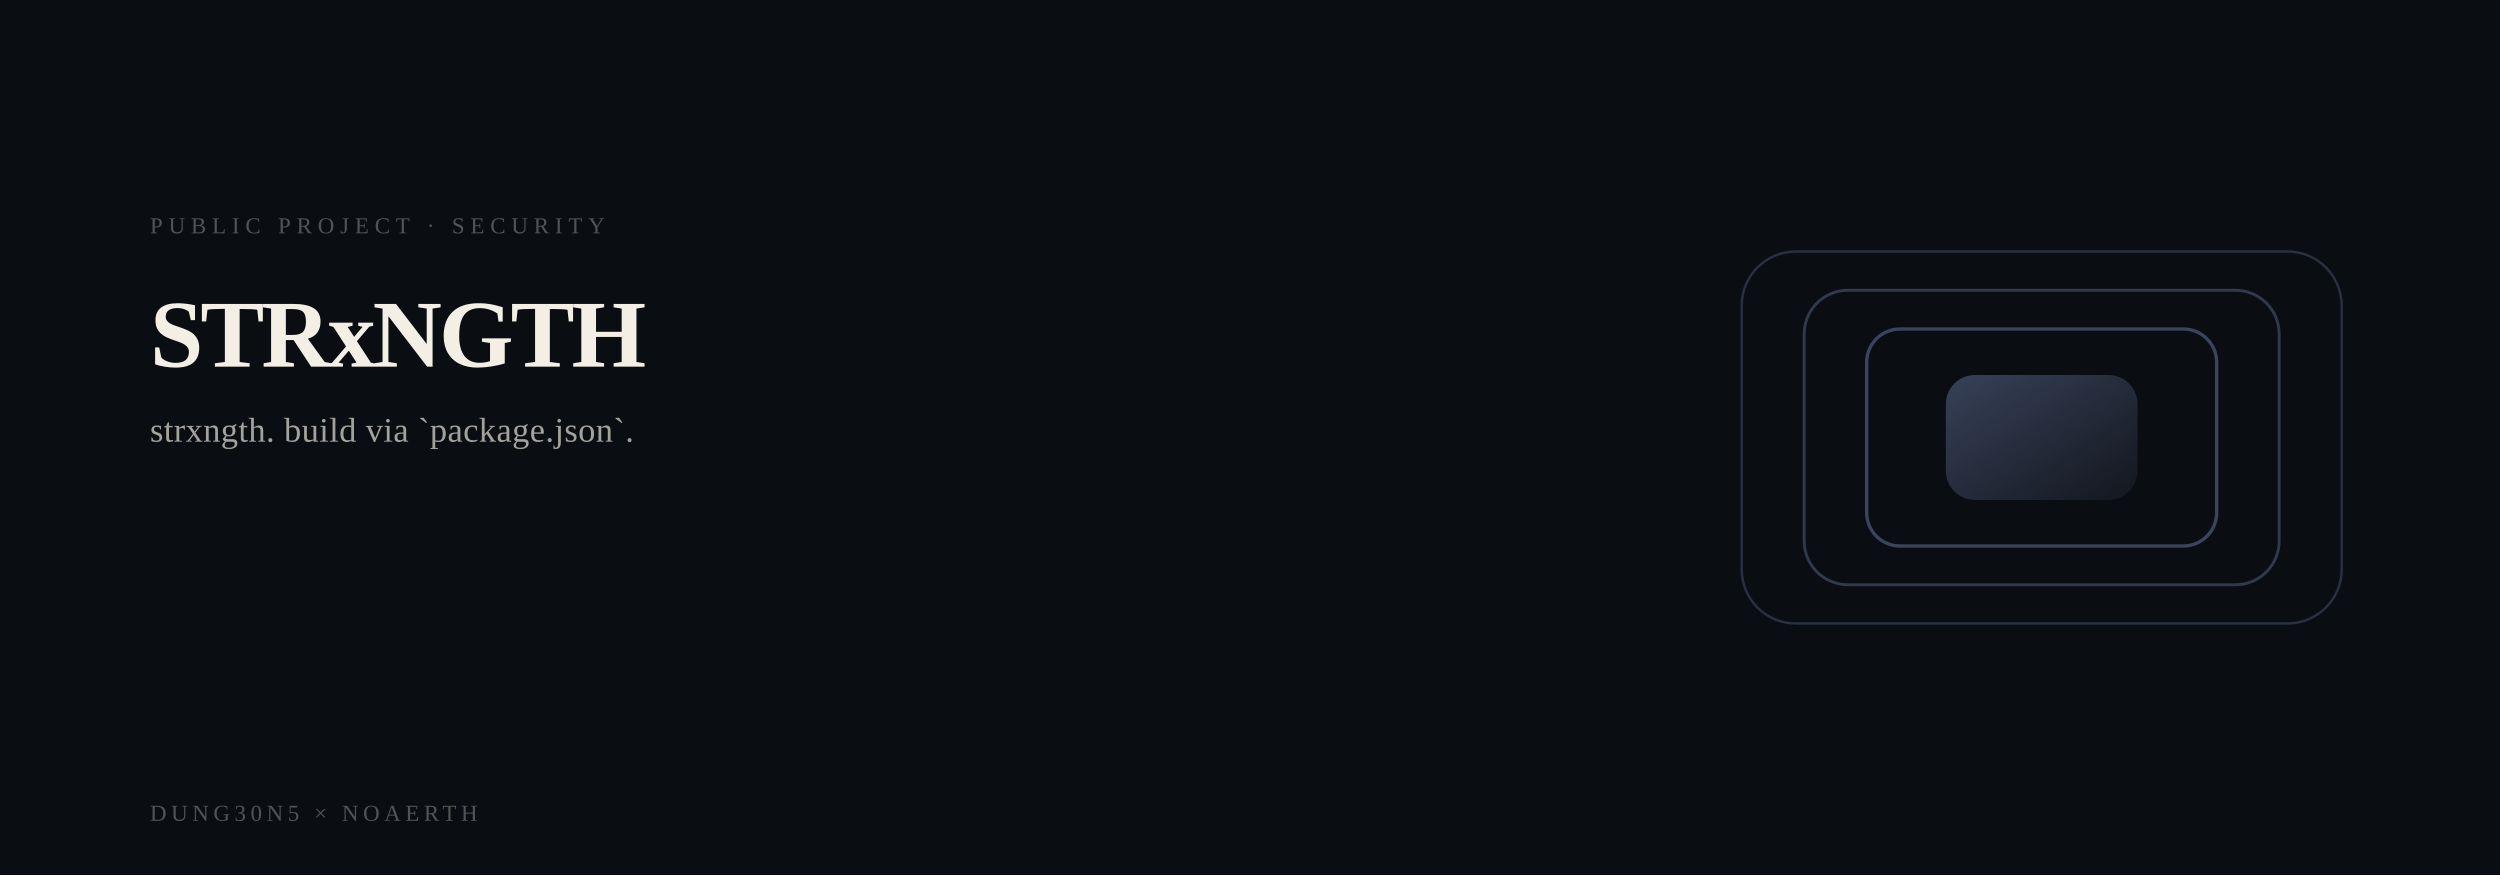
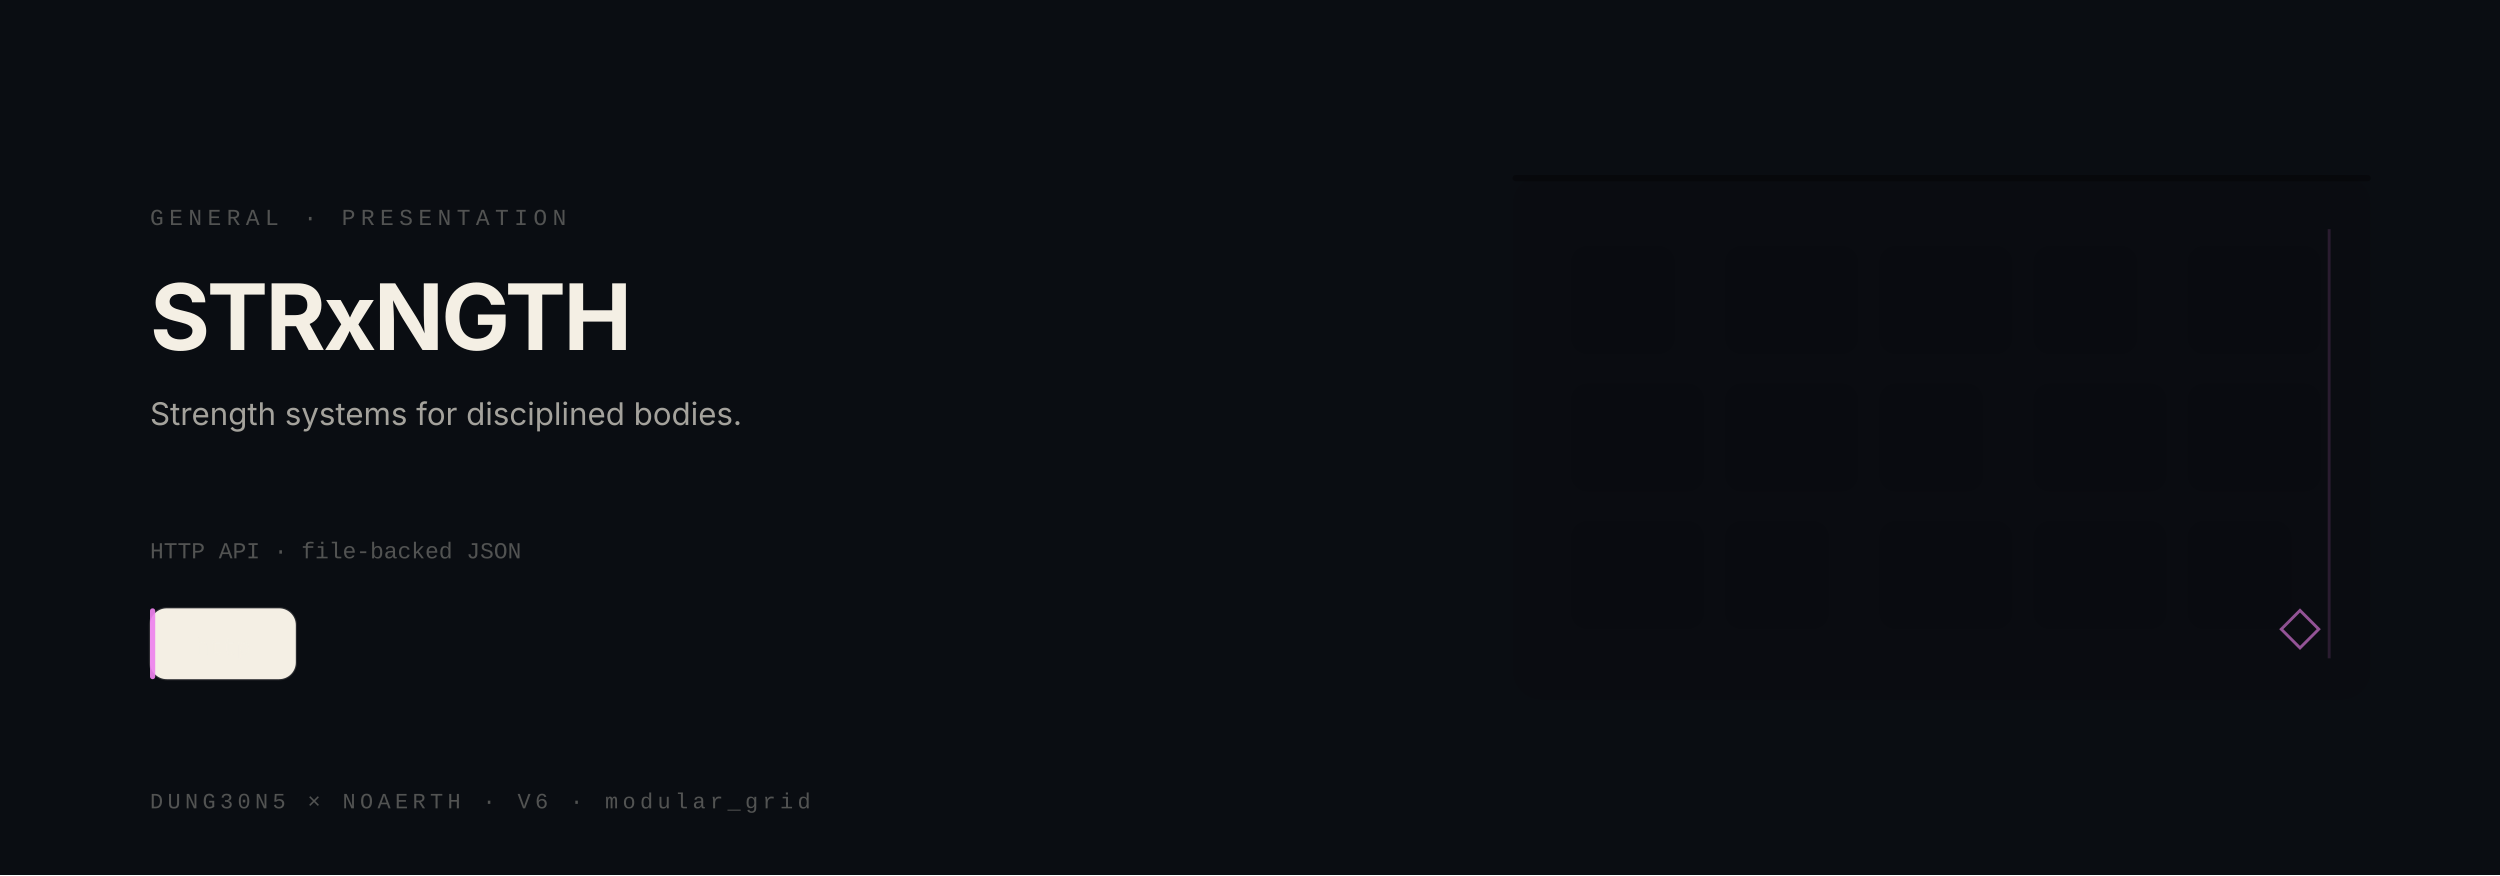
- <svg xmlns="http://www.w3.org/2000/svg" viewBox="0 0 1200 420" width="1200" height="420" role="img" aria-label="STRxNGTH: gated channels passing through a sealed boundary. Motion depicts records cross a trust boundary, get validated, and are held or rejected.">
-   <defs>
-     <linearGradient id="hero-strxngth-dark-a" x1="0" y1="0" x2="1" y2="1">
-       <stop offset="0" stop-color="#8fa8e0" stop-opacity="0.85" />
-       <stop offset="1" stop-color="#8fa8e0" stop-opacity="0.15" />
-     </linearGradient>
-   </defs>
+ <svg xmlns="http://www.w3.org/2000/svg" viewBox="0 0 1200 420" width="1200" height="420" role="img" aria-label="STRxNGTH: a composed grid assembles and a sweep resolves it">
  <rect width="1200" height="420" fill="#0a0d12" />
-   <rect x="896" y="157.92" width="168" height="104.16" rx="16" fill="none" stroke="#8fa8e0" stroke-width="1.60" opacity="0.36" />
-   <rect x="866" y="139.32" width="228" height="141.36" rx="21" fill="none" stroke="#8fa8e0" stroke-width="1.38" opacity="0.29" />
-   <rect x="836" y="120.72" width="288" height="178.56" rx="26" fill="none" stroke="#8fa8e0" stroke-width="1.16" opacity="0.23" />
-   <rect x="934" y="180" width="92" height="60" rx="14" fill="url(#hero-strxngth-dark-a)" opacity="0.40" />
-   <text x="72" y="112" fill="#f4efe44f" font-size="11" letter-spacing="2.8">PUBLIC PROJECT · SECURITY</text>
-   <text x="72" y="176" fill="#f4efe4" font-size="46" font-weight="660" letter-spacing="-1.4">STRxNGTH</text>
-   <text x="72" y="212" fill="#f4efe4a8" font-size="16.5" letter-spacing="0.2">strxngth. build via `package.json`.</text>
-   <rect x="72" y="266" width="106" height="40" rx="9" fill="#f4efe4" fill-opacity="0.05" stroke="#f4efe424" stroke-width="1.1" opacity="0">
-     <animate attributeName="opacity" from="0" to="1" dur="0.5s" begin="0.50s" fill="freeze" />
-   </rect>
-   <rect x="72" y="266" width="2.5" height="40" rx="1.2" fill="#8fa8e0" opacity="0">
-     <animate attributeName="opacity" from="0" to="0.9" dur="0.5s" begin="0.50s" fill="freeze" />
-   </rect>
-   <text x="125" y="291" fill="#f4efe4" font-size="11.5" text-anchor="middle" font-family="ui-monospace,SFMono-Regular,Menlo,monospace" opacity="0">request<animate attributeName="opacity" from="0" to="1" dur="0.5s" begin="0.65s" fill="freeze" />
-   </text>
-   <rect x="194" y="266" width="106" height="40" rx="9" fill="#f4efe4" fill-opacity="0.05" stroke="#f4efe424" stroke-width="1.1" opacity="0">
-     <animate attributeName="opacity" from="0" to="1" dur="0.5s" begin="1.00s" fill="freeze" />
-   </rect>
-   <rect x="194" y="266" width="2.5" height="40" rx="1.2" fill="#8fa8e0" opacity="0">
-     <animate attributeName="opacity" from="0" to="0.9" dur="0.5s" begin="1.00s" fill="freeze" />
-   </rect>
-   <text x="247" y="291" fill="#f4efe4" font-size="11.5" text-anchor="middle" font-family="ui-monospace,SFMono-Regular,Menlo,monospace" opacity="0">authenticate<animate attributeName="opacity" from="0" to="1" dur="0.5s" begin="1.15s" fill="freeze" />
-   </text>
-   <rect x="316" y="266" width="106" height="40" rx="9" fill="#f4efe4" fill-opacity="0.05" stroke="#f4efe424" stroke-width="1.1" opacity="0">
-     <animate attributeName="opacity" from="0" to="1" dur="0.5s" begin="1.50s" fill="freeze" />
-   </rect>
-   <rect x="316" y="266" width="2.5" height="40" rx="1.2" fill="#8fa8e0" opacity="0">
-     <animate attributeName="opacity" from="0" to="0.9" dur="0.5s" begin="1.50s" fill="freeze" />
-   </rect>
-   <text x="369" y="291" fill="#f4efe4" font-size="11.5" text-anchor="middle" font-family="ui-monospace,SFMono-Regular,Menlo,monospace" opacity="0">authorise<animate attributeName="opacity" from="0" to="1" dur="0.5s" begin="1.65s" fill="freeze" />
-   </text>
-   <rect x="438" y="266" width="106" height="40" rx="9" fill="#f4efe4" fill-opacity="0.05" stroke="#f4efe424" stroke-width="1.1" opacity="0">
-     <animate attributeName="opacity" from="0" to="1" dur="0.5s" begin="2.00s" fill="freeze" />
-   </rect>
-   <rect x="438" y="266" width="2.5" height="40" rx="1.2" fill="#e7c27a" opacity="0">
-     <animate attributeName="opacity" from="0" to="0.9" dur="0.5s" begin="2.00s" fill="freeze" />
-   </rect>
-   <text x="491" y="291" fill="#f4efe4" font-size="11.5" text-anchor="middle" font-family="ui-monospace,SFMono-Regular,Menlo,monospace" opacity="0">record<animate attributeName="opacity" from="0" to="1" dur="0.5s" begin="2.15s" fill="freeze" />
-   </text>
-   <rect x="560" y="266" width="106" height="40" rx="9" fill="#f4efe4" fill-opacity="0.05" stroke="#f4efe424" stroke-width="1.1" opacity="0">
-     <animate attributeName="opacity" from="0" to="1" dur="0.5s" begin="2.50s" fill="freeze" />
-   </rect>
-   <rect x="560" y="266" width="2.5" height="40" rx="1.2" fill="#e0796b" opacity="0">
-     <animate attributeName="opacity" from="0" to="0.9" dur="0.5s" begin="2.50s" fill="freeze" />
-   </rect>
-   <text x="613" y="291" fill="#f4efe4" font-size="11.5" text-anchor="middle" font-family="ui-monospace,SFMono-Regular,Menlo,monospace" opacity="0">reject<animate attributeName="opacity" from="0" to="1" dur="0.5s" begin="2.65s" fill="freeze" />
-   </text>
-   <text x="72" y="394" fill="#f4efe44f" font-size="11" letter-spacing="2.2">DUNG30N5 × NOAERTH</text>
+   <text x="72" y="108" font-family="ui-monospace, SFMono-Regular, Menlo, Monaco, Consolas, 'Liberation Mono', monospace" font-size="11" letter-spacing="2.6" fill="#f4efe44f">GENERAL · PRESENTATION</text>
+   <text x="72" y="168" font-family="-apple-system, BlinkMacSystemFont, 'Segoe UI', Inter, Helvetica, Arial, sans-serif" font-size="44" font-weight="660" letter-spacing="-1.2" fill="#f4efe4">STRxNGTH</text>
+   <text x="72" y="204" font-family="-apple-system, BlinkMacSystemFont, 'Segoe UI', Inter, Helvetica, Arial, sans-serif" font-size="15" fill="#f4efe4a8">Strength systems for disciplined bodies.</text>
+   <text x="72" y="268" font-family="ui-monospace, SFMono-Regular, Menlo, Monaco, Consolas, 'Liberation Mono', monospace" font-size="11" fill="#f4efe44f">HTTP API · file-backed JSON</text>
+   <rect x="72.0" y="292.0" width="70.0" height="34.0" rx="8" fill="#f4efe4" stroke="#f4efe424" stroke-width="1.1" />
+   <rect x="72.0" y="292.0" width="2.5" height="34.0" rx="1.2" fill="violet" opacity="0.92" />
+   <text x="107.0" y="314" font-family="ui-monospace, SFMono-Regular, Menlo, Monaco, Consolas, 'Liberation Mono', monospace" font-size="11" fill="#f4efe4" fill-opacity="0.82" text-anchor="middle">http</text>
+   <rect x="726.0" y="84.0" width="412.0" height="252.0" rx="14" fill="mint" fill-opacity="0.04" />
+   <rect x="729.0" y="87.0" width="406.0" height="246.0" rx="12" fill="none" stroke="mint" stroke-width="1" stroke-opacity="0.18" />
+   <rect x="738.0" y="316.0" width="382.0" height="20" rx="5" fill="none" stroke="mint" stroke-width="1.1" opacity="0.30" />
+   <rect x="754.0" y="286.0" width="362.0" height="20" rx="5" fill="none" stroke="mint" stroke-width="1.1" opacity="0.24" />
+   <rect x="770.0" y="256.0" width="342.0" height="20" rx="5" fill="none" stroke="mint" stroke-width="1.1" opacity="0.18" />
+   <rect x="786.0" y="226.0" width="322.0" height="20" rx="5" fill="none" stroke="mint" stroke-width="1.1" opacity="0.12" />
+   <rect x="726.0" y="84.0" width="412.0" height="3" rx="1.5" fill="mint" opacity="0.35" />
+   <path d="M1095.0 302.0 l9 -9 l9 9 l-9 9 z" fill="none" stroke="violet" stroke-width="1.4" opacity="0.6" />
+   <rect x="754" y="118" width="50" height="52" rx="8" fill="mint" fill-opacity="0.08" stroke="mint" stroke-width="1" stroke-opacity="0.4" opacity="0.85" />
+   <rect x="828" y="118" width="64" height="52" rx="8" fill="mint" fill-opacity="0.08" stroke="mint" stroke-width="1" stroke-opacity="0.4" opacity="0.85" />
+   <rect x="902" y="118" width="64" height="52" rx="8" fill="mint" fill-opacity="0.08" stroke="mint" stroke-width="1" stroke-opacity="0.4" opacity="0.85" />
+   <rect x="976" y="118" width="50" height="52" rx="8" fill="mint" fill-opacity="0.08" stroke="mint" stroke-width="1" stroke-opacity="0.4" opacity="0.85" />
+   <rect x="1050" y="118" width="64" height="52" rx="8" fill="mint" fill-opacity="0.08" stroke="mint" stroke-width="1" stroke-opacity="0.4" opacity="0.85" />
+   <rect x="754" y="184" width="64" height="52" rx="8" fill="mint" fill-opacity="0.08" stroke="mint" stroke-width="1" stroke-opacity="0.4" opacity="0.85" />
+   <rect x="828" y="184" width="64" height="52" rx="8" fill="mint" fill-opacity="0.08" stroke="mint" stroke-width="1" stroke-opacity="0.4" opacity="0.85" />
+   <rect x="902" y="184" width="50" height="52" rx="8" fill="mint" fill-opacity="0.08" stroke="mint" stroke-width="1" stroke-opacity="0.4" opacity="0.85" />
+   <rect x="976" y="184" width="64" height="52" rx="8" fill="mint" fill-opacity="0.08" stroke="mint" stroke-width="1" stroke-opacity="0.4" opacity="0.85" />
+   <rect x="1050" y="184" width="64" height="52" rx="8" fill="mint" fill-opacity="0.08" stroke="mint" stroke-width="1" stroke-opacity="0.4" opacity="0.85" />
+   <rect x="754" y="250" width="64" height="52" rx="8" fill="mint" fill-opacity="0.08" stroke="mint" stroke-width="1" stroke-opacity="0.4" opacity="0.85" />
+   <rect x="828" y="250" width="50" height="52" rx="8" fill="mint" fill-opacity="0.08" stroke="mint" stroke-width="1" stroke-opacity="0.4" opacity="0.85" />
+   <rect x="902" y="250" width="64" height="52" rx="8" fill="mint" fill-opacity="0.08" stroke="mint" stroke-width="1" stroke-opacity="0.4" opacity="0.85" />
+   <rect x="976" y="250" width="64" height="52" rx="8" fill="mint" fill-opacity="0.08" stroke="mint" stroke-width="1" stroke-opacity="0.4" opacity="0.85" />
+   <rect x="1050" y="250" width="50" height="52" rx="8" fill="mint" fill-opacity="0.08" stroke="mint" stroke-width="1" stroke-opacity="0.4" opacity="0.85" />
+   <line x1="1118" y1="110" x2="1118" y2="316" stroke="violet" stroke-width="1.4" opacity="0.14" />
+   <text x="72" y="388" font-family="ui-monospace, SFMono-Regular, Menlo, Monaco, Consolas, 'Liberation Mono', monospace" font-size="10.5" letter-spacing="2.1" fill="#f4efe44f">DUNG30N5 × NOAERTH · V6 · modular_grid</text>
</svg>
